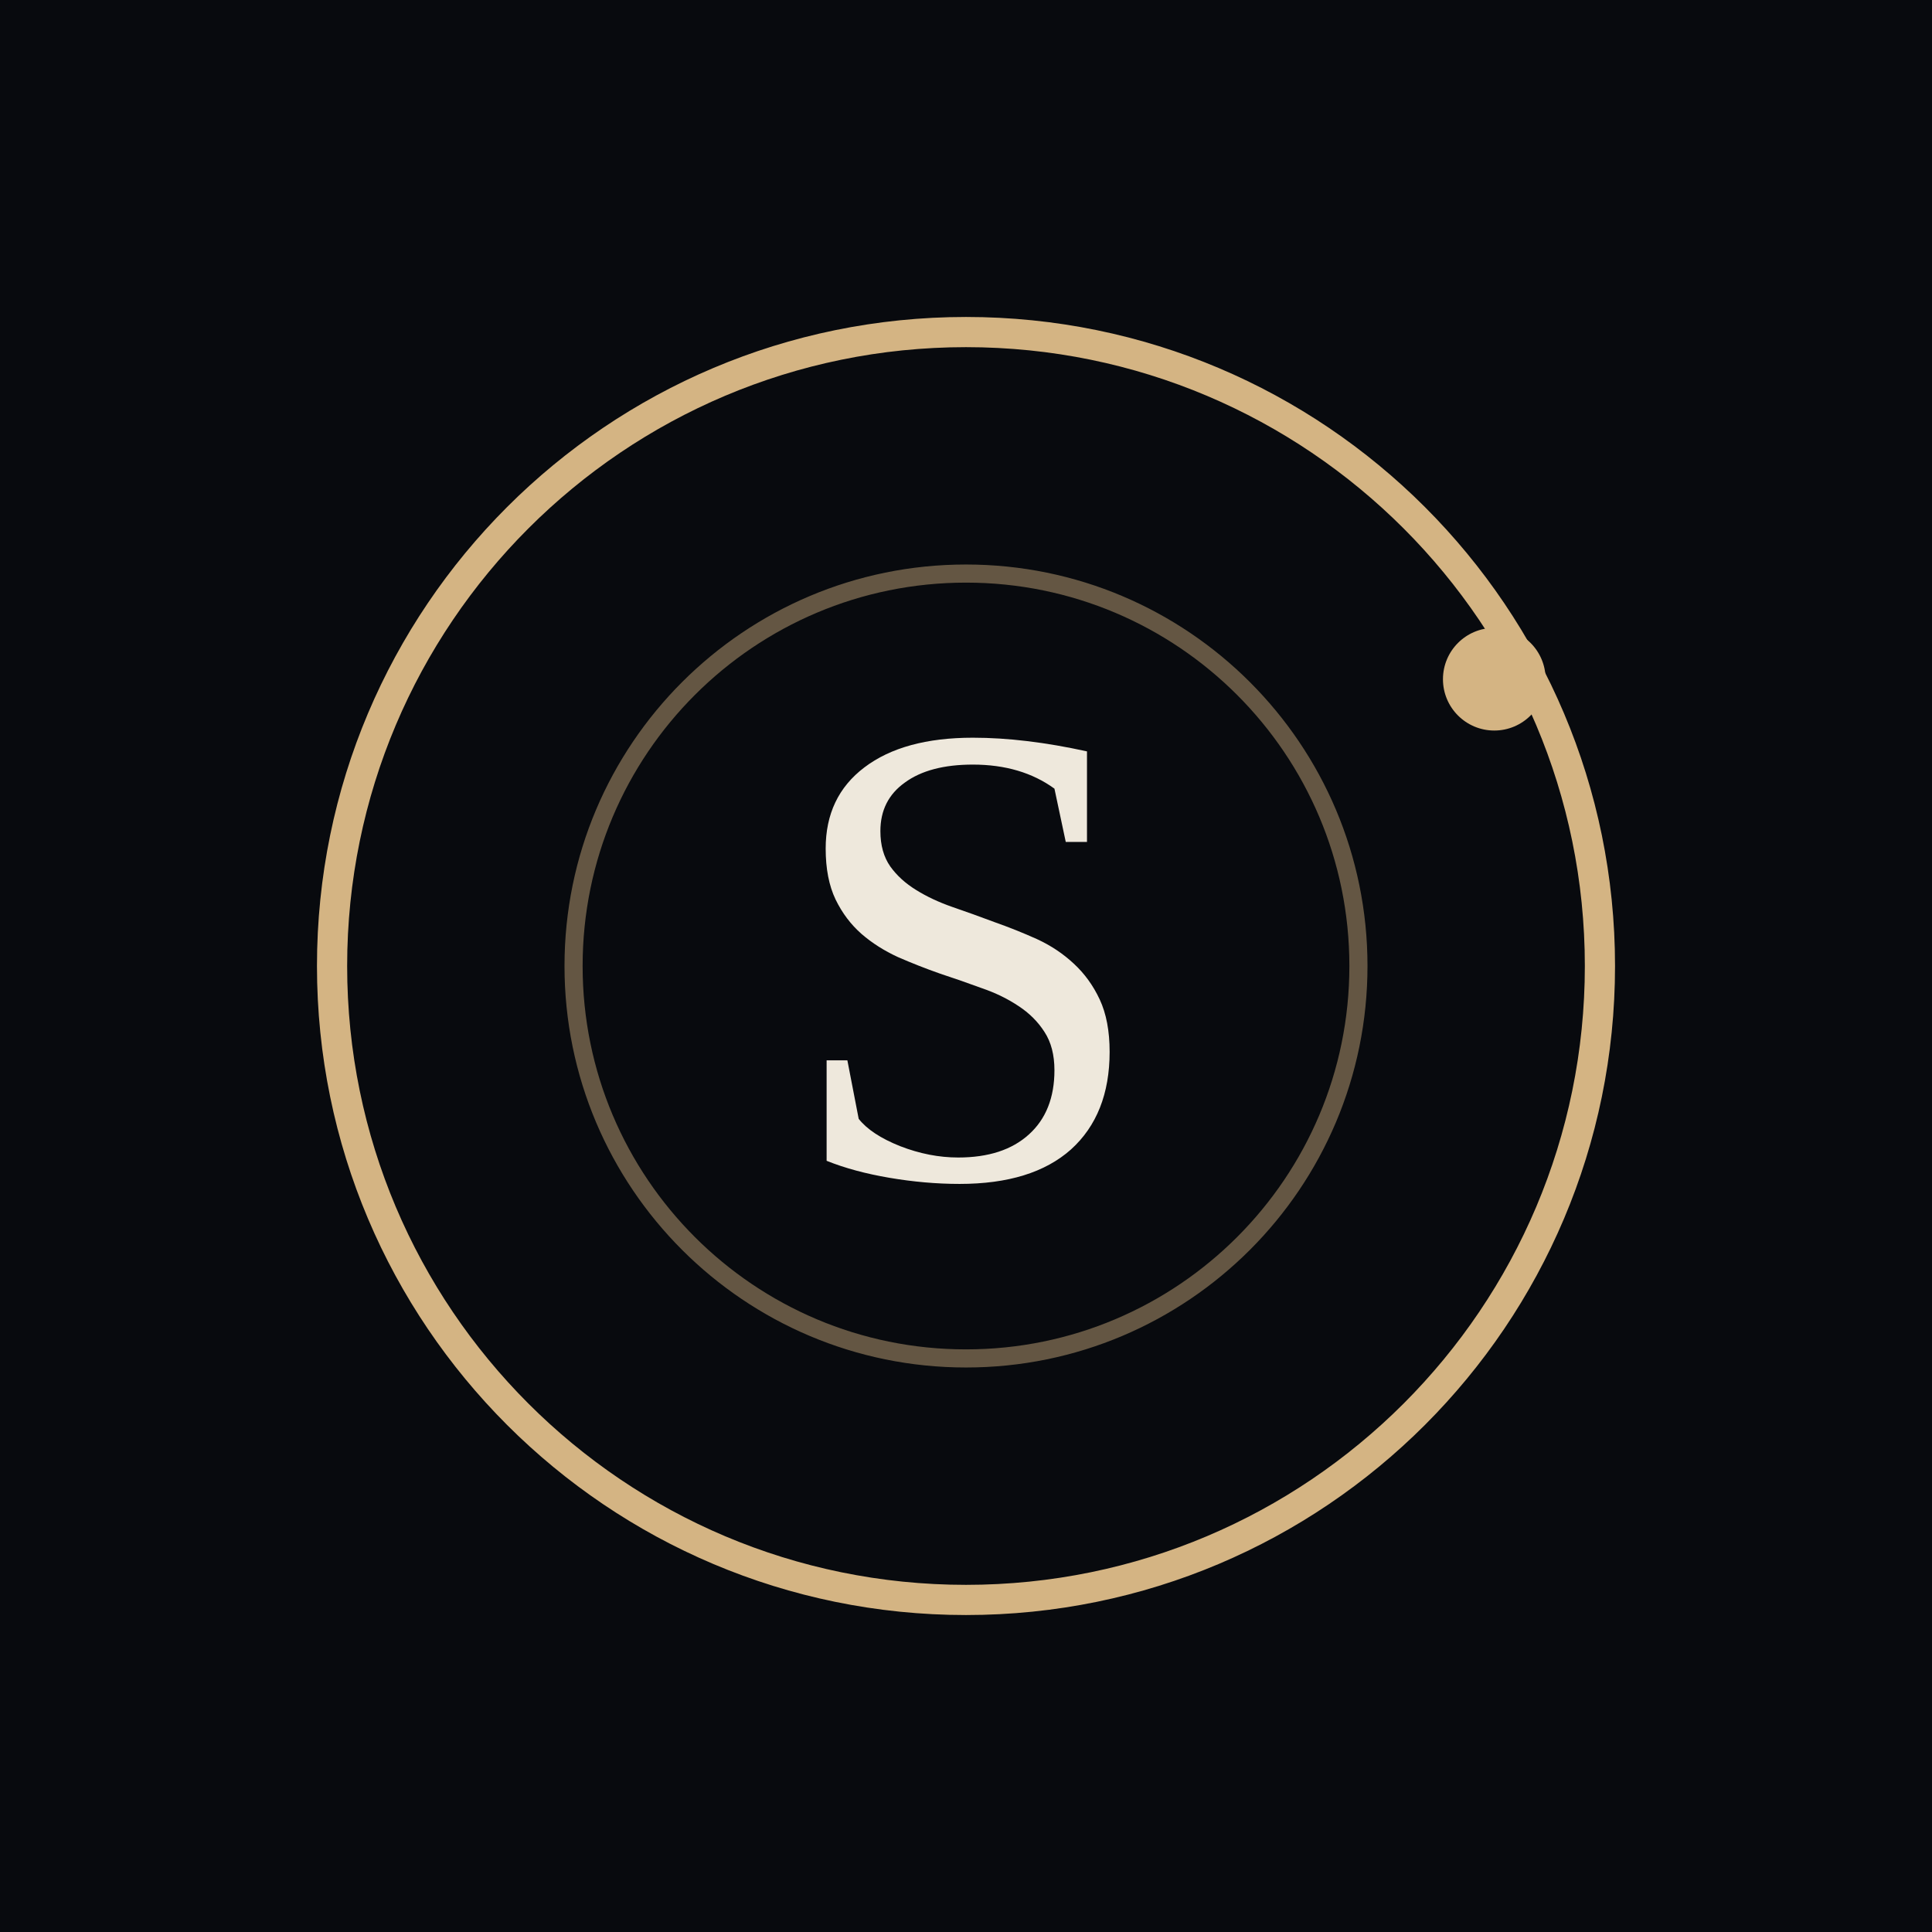
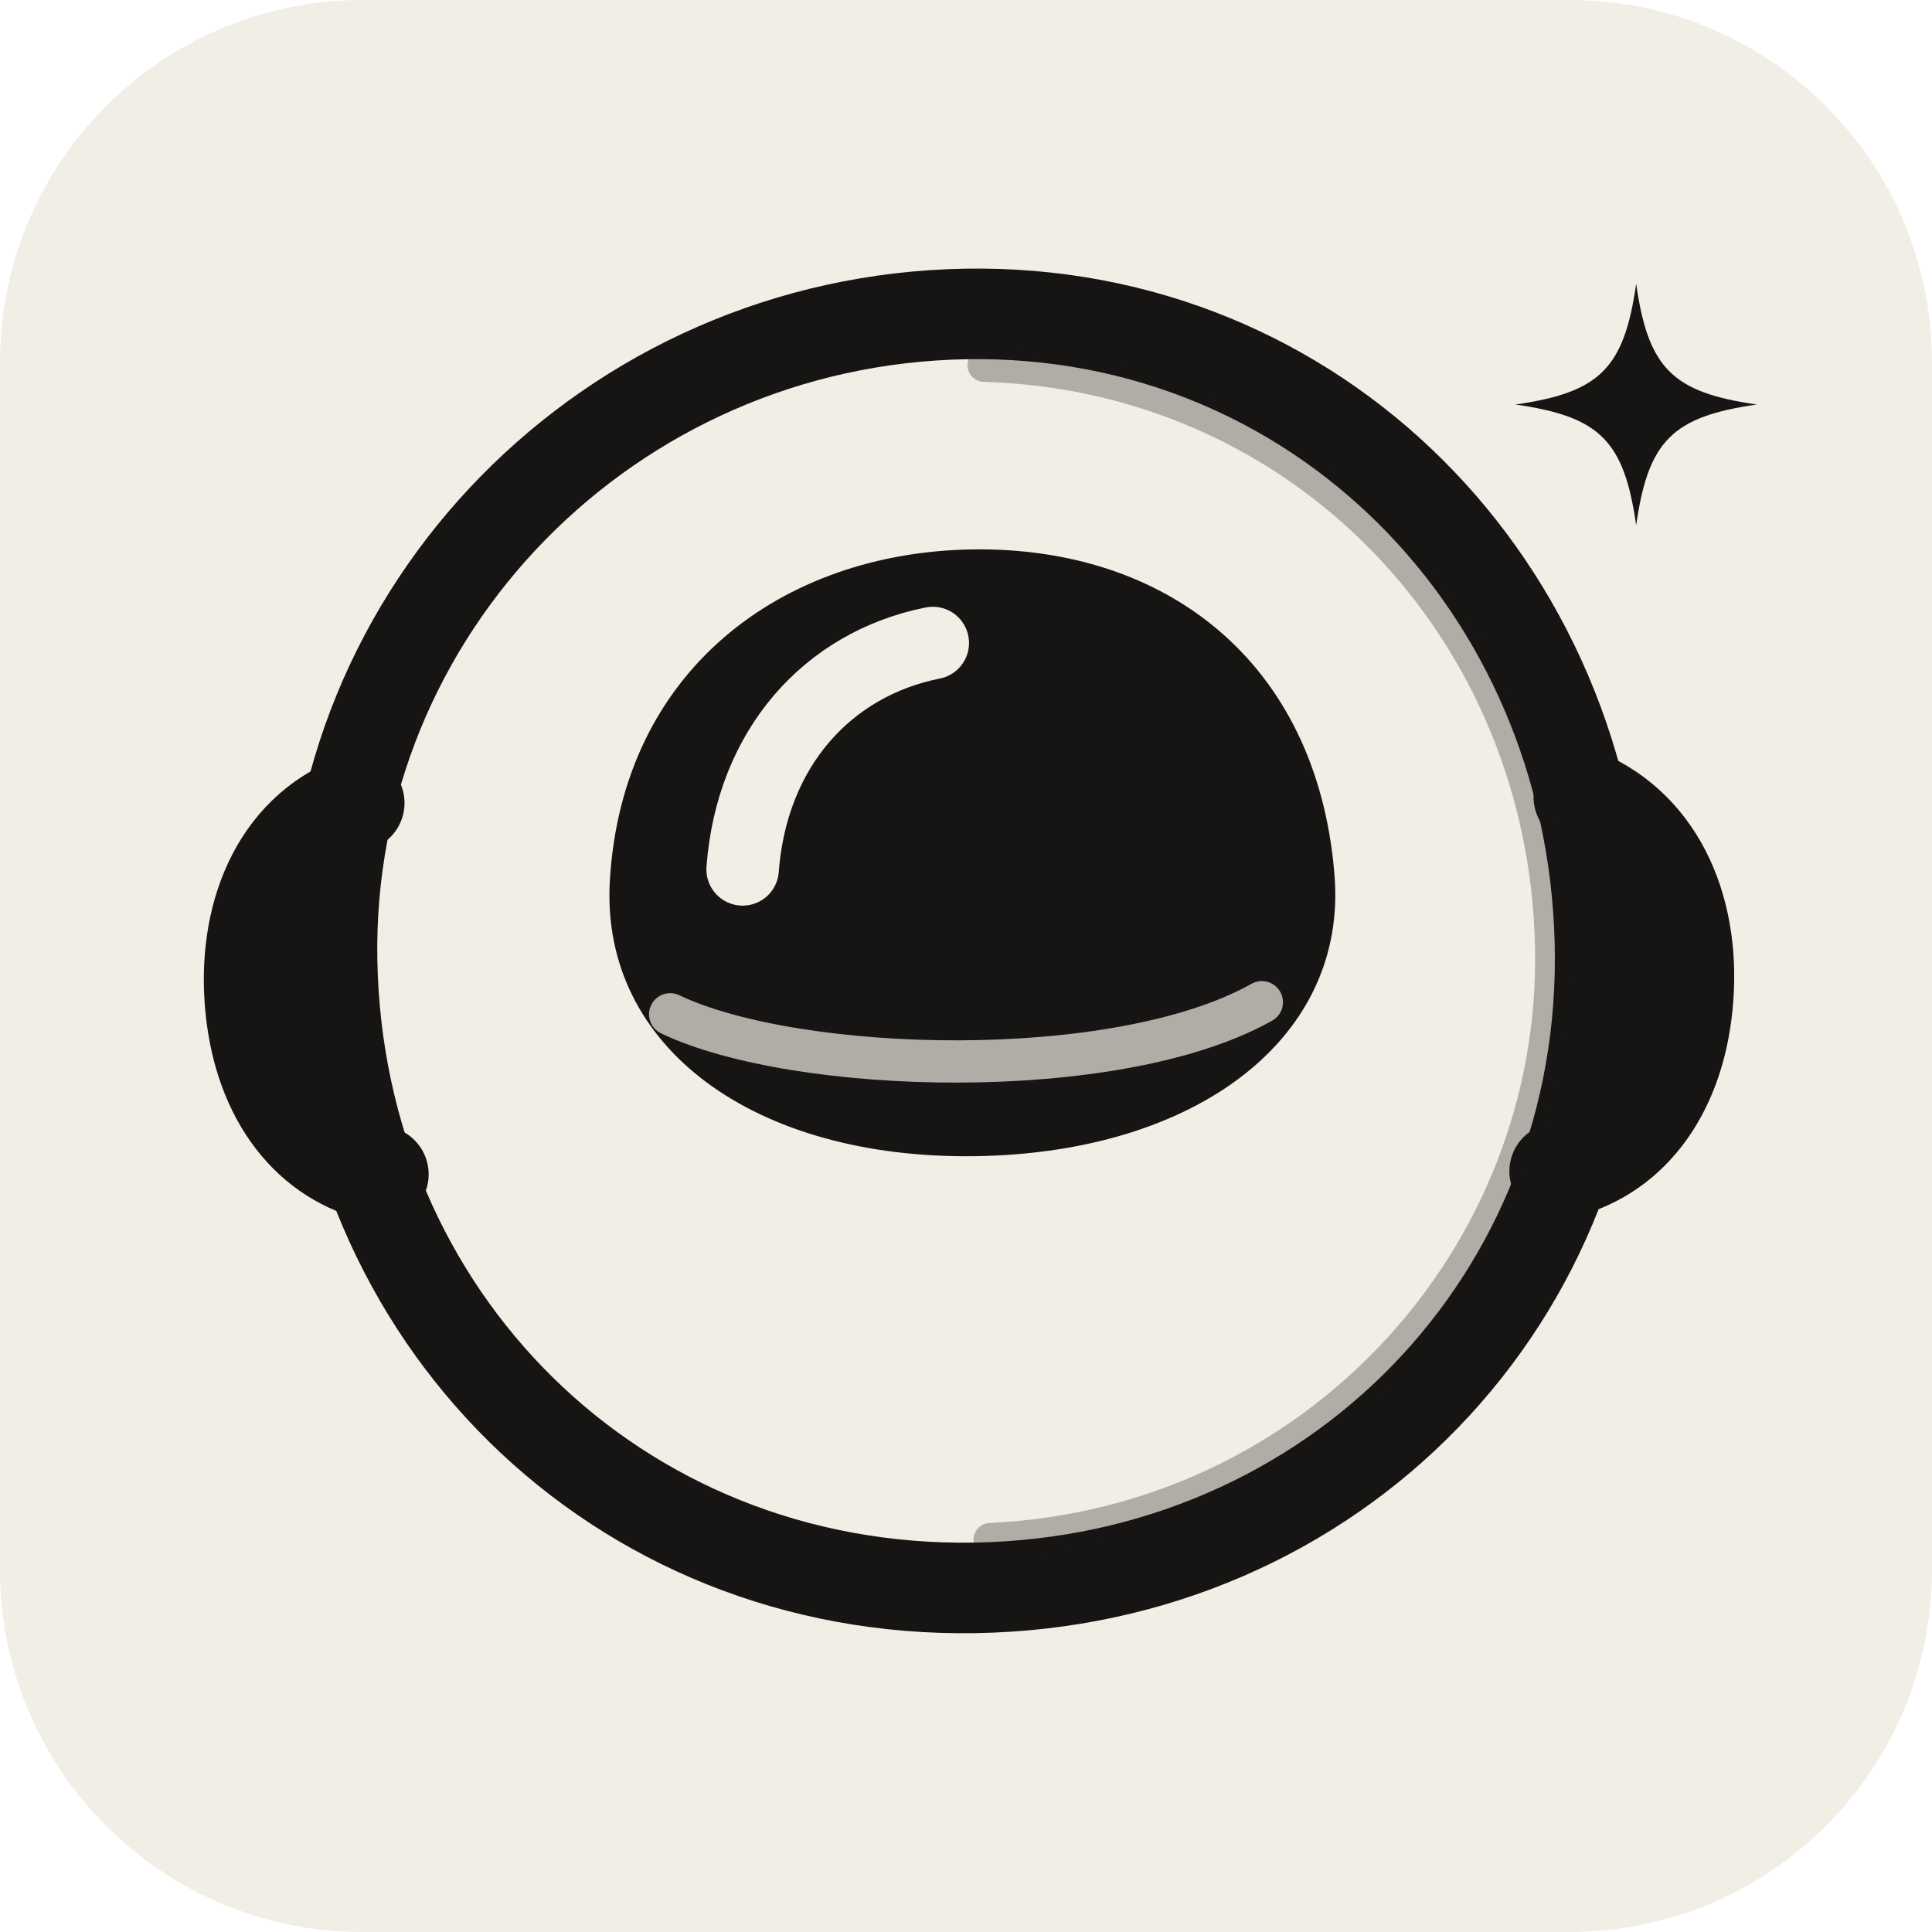
- <svg xmlns="http://www.w3.org/2000/svg" viewBox="0 0 64 64">
-   <rect width="64" height="64" fill="#080a0e" />
-   <circle cx="32" cy="32" r="21" fill="none" stroke="#d4b483" stroke-width="1" />
-   <circle cx="32" cy="32" r="13" fill="none" stroke="#d4b483" stroke-width="0.6" opacity="0.45" />
-   <circle cx="49.5" cy="22.5" r="1.7" fill="#d4b483" />
-   <text x="32" y="39" font-family="Georgia, 'Times New Roman', serif" font-size="22" font-weight="500" fill="#eee8dc" text-anchor="middle">S</text>
+ <svg xmlns="http://www.w3.org/2000/svg" viewBox="0 0 64 64" role="img" aria-label="A hand-drawn astronaut helmet">
+   <rect width="64" height="64" rx="12" fill="#f1eee6" />
+   <g fill="none" stroke="#161513" stroke-linecap="round" stroke-linejoin="round">
+     <path d="M11.8 26.6C9.2 27.6 8.1 30.4 8.4 33.4 8.7 36.4 10.3 38.4 12.6 38.9" stroke-width="3.2" />
+     <path d="M52.4 26.4C55 27.5 56.1 30.3 55.8 33.3 55.5 36.3 53.9 38.3 51.6 38.8" stroke-width="3.2" />
+     <path d="M32 10.4C43.6 10.2 52.7 19.4 53 31.2 53.3 43 44.2 52.4 32.3 52.6 20.4 52.8 11.2 43.6 11 31.8 10.8 20.2 20.2 10.6 32 10.4Z" stroke-width="3" />
+     <path d="M32.6 12.1C43.1 12.4 51.2 20.8 51.4 31.4 51.6 41.6 43.6 50.5 32.8 51" stroke-width="1.1" opacity="0.3" />
+   </g>
+   <path d="M20.2 29.2C20.6 22.2 25.9 18.3 32.2 18.2 38.6 18.1 43.6 21.9 44.2 28.9 44.7 34.4 39.6 38.2 32.3 38.3 25 38.4 19.9 34.7 20.2 29.2Z" fill="#161513" />
+   <g stroke="#f1eee6" stroke-linecap="round" fill="none">
+     <path d="M24.6 28.8C24.9 24.8 27.4 22 30.9 21.3" stroke-width="2.4" />
+     <path d="M22.2 33.6C26.4 35.6 37 35.9 41.8 33.2" stroke-width="1.4" opacity="0.7" />
+   </g>
+   <path d="M54.2 9.4C54.6 12.2 55.4 13 58.2 13.4 55.4 13.8 54.6 14.6 54.2 17.4 53.8 14.6 53 13.8 50.2 13.4 53 13 53.8 12.2 54.2 9.4Z" fill="#161513" />
</svg>
